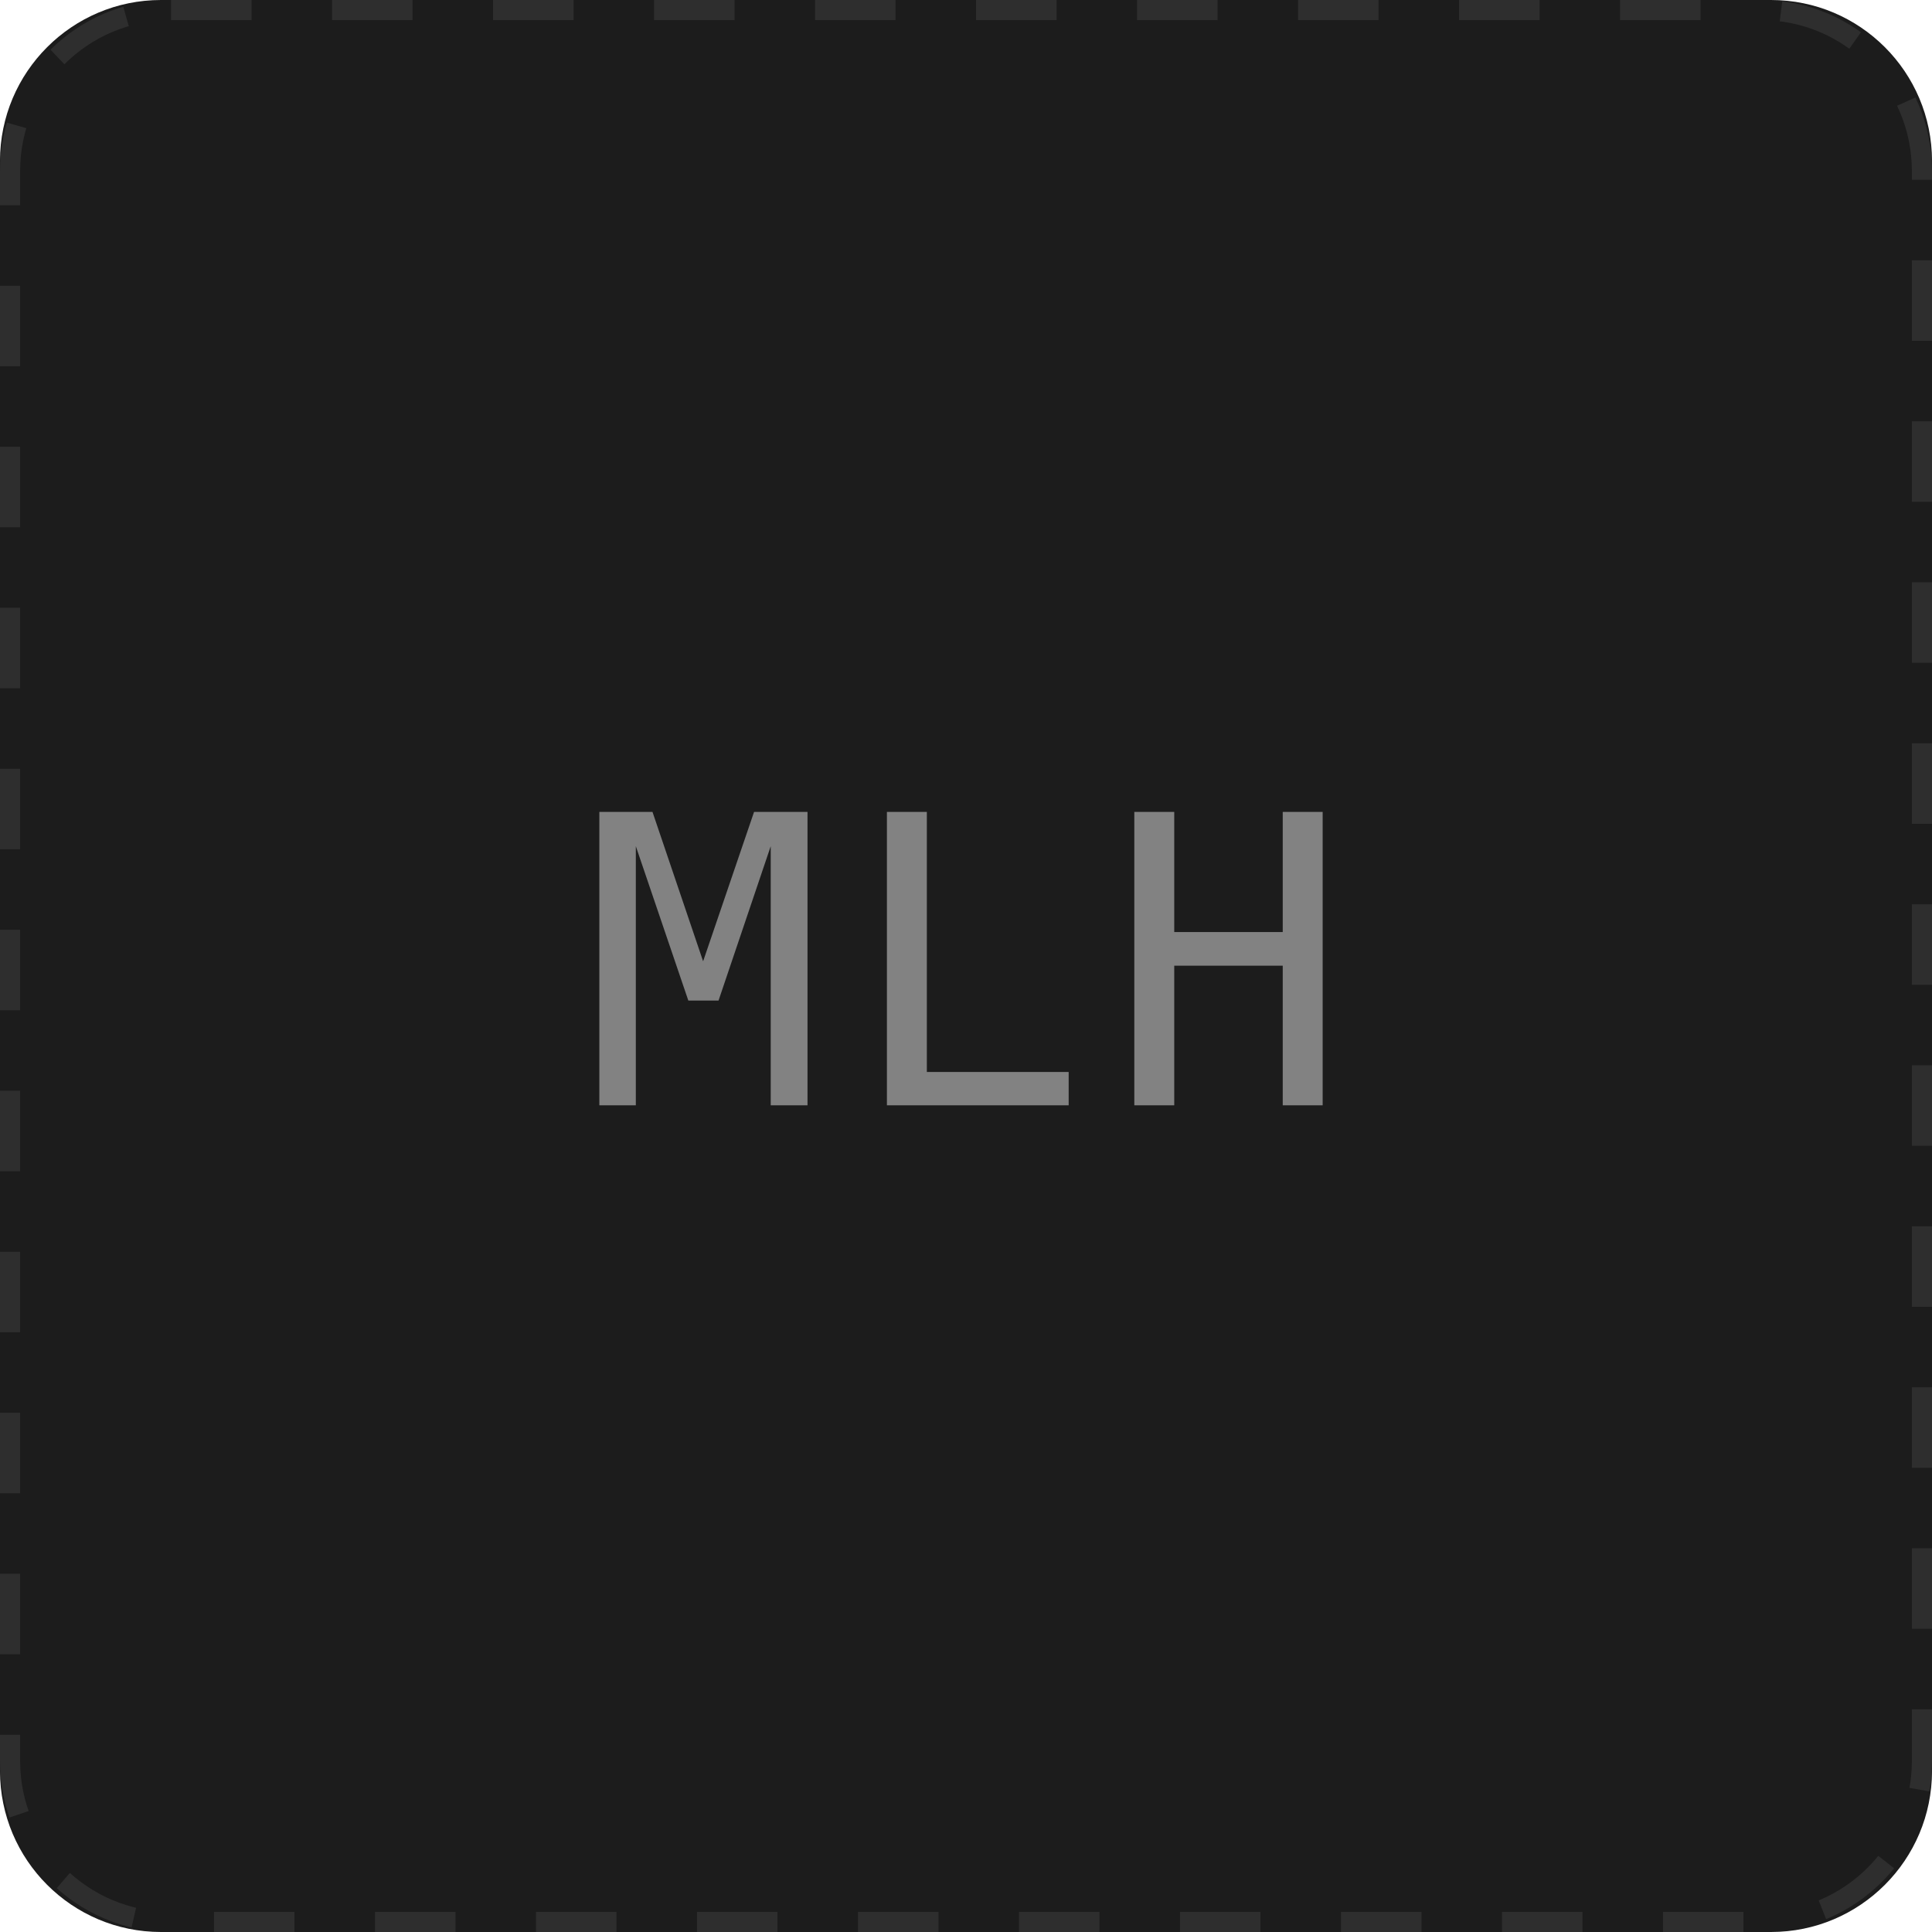
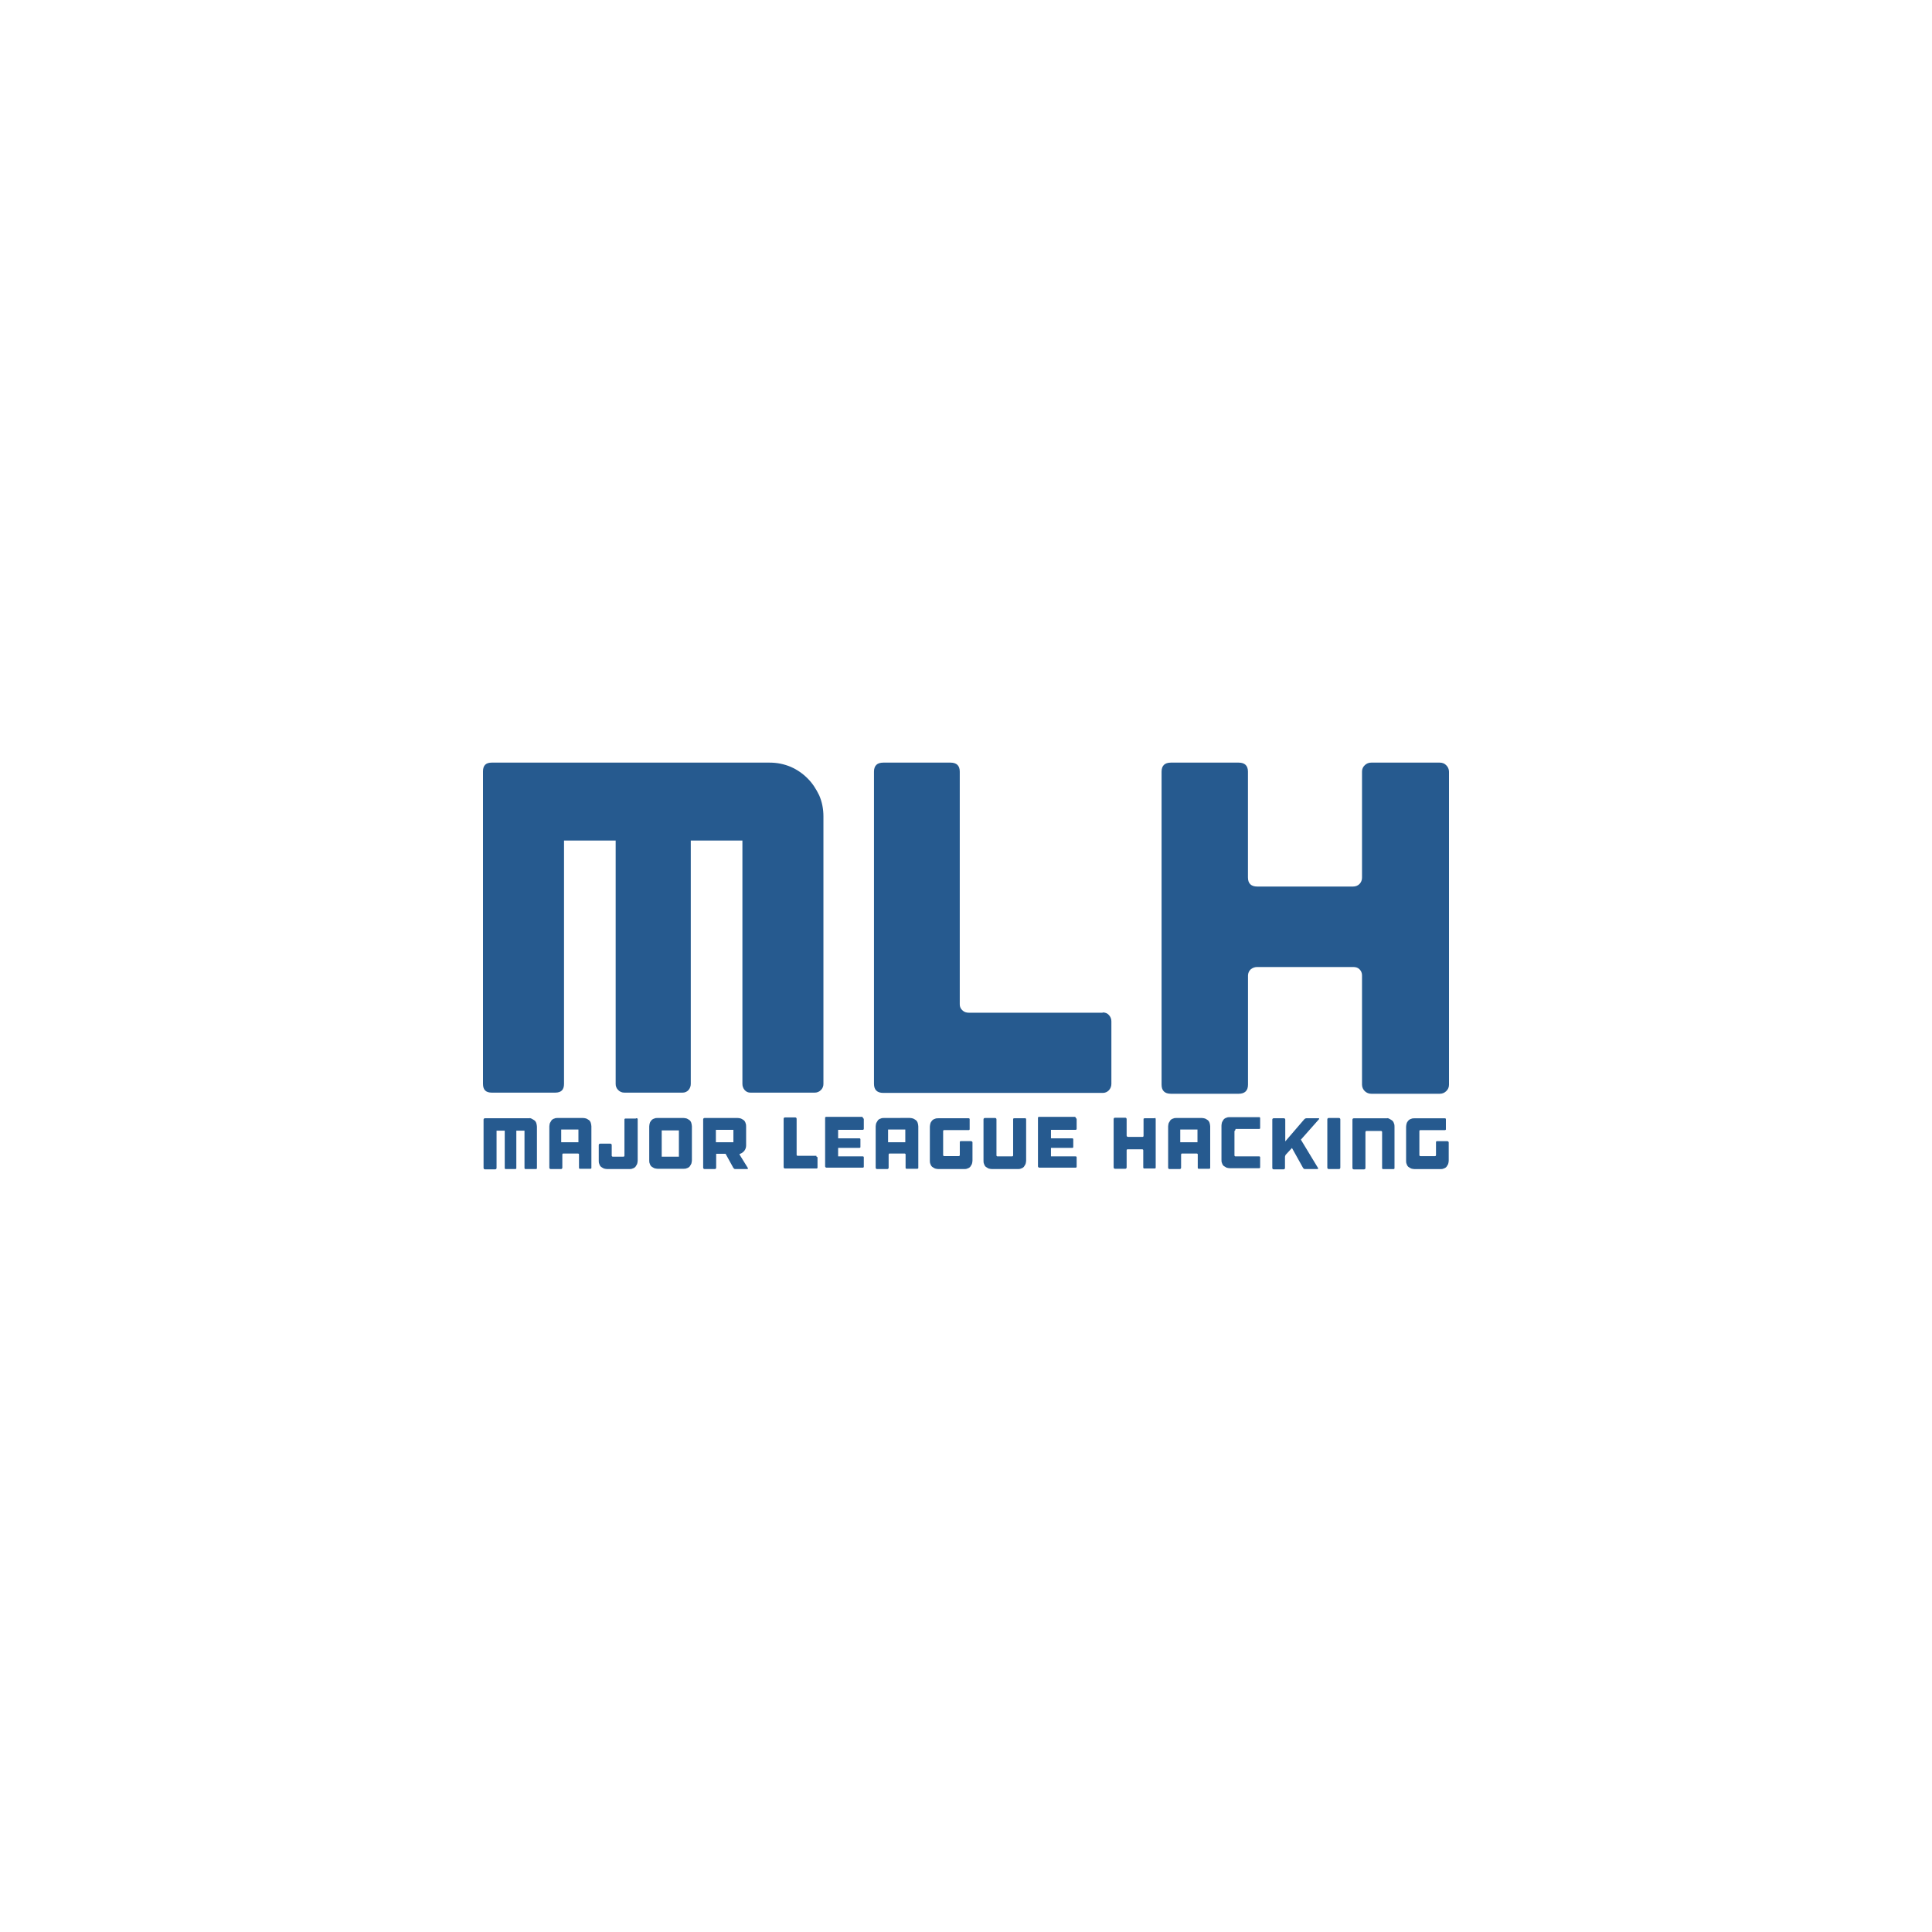
- <svg xmlns="http://www.w3.org/2000/svg" viewBox="0 0 96 96" width="96" height="96" role="img" aria-hidden="true">
-   <rect width="96" height="96" rx="8" fill="#1c1c1c" />
-   <rect x="0.5" y="0.5" width="95" height="95" rx="8" fill="none" stroke="#2e2e2e" stroke-dasharray="4 4" />
-   <text x="48" y="48" fill="#828282" font-family="ui-monospace,SFMono-Regular,Menlo,monospace" font-size="20" text-anchor="middle" dominant-baseline="central" letter-spacing="1">MLH</text>
+ <svg xmlns="http://www.w3.org/2000/svg" viewBox="0 0 96 96" width="96" height="96" role="img" aria-label="Major League Hacking logo">
+   <g transform="translate(24 24) scale(2)">
+     <path d="M23.769 6.947c.063 0 .119.02.16.063a.225.225 0 0 1 .071.161v7.778a.213.213 0 0 1-.07.161.222.222 0 0 1-.161.064H22.07a.228.228 0 0 1-.231-.224v-2.715a.206.206 0 0 0-.063-.154c-.042-.042-.091-.056-.162-.056h-2.377a.25.25 0 0 0-.161.056.212.212 0 0 0-.07.154v2.714c0 .147-.078.225-.232.225h-1.683c-.155 0-.232-.078-.232-.225V7.171c0-.147.077-.224.232-.224h1.683c.154 0 .231.077.231.224v2.63c0 .148.078.225.232.225h2.377c.064 0 .12-.021.162-.063a.222.222 0 0 0 .063-.162v-2.63a.21.21 0 0 1 .07-.161.222.222 0 0 1 .161-.063zm-8.374 6.207c.063 0 .119.02.154.063a.222.222 0 0 1 .063.161v1.55a.234.234 0 0 1-.063.161.206.206 0 0 1-.154.064h-5.45c-.154 0-.231-.078-.231-.225V7.171c0-.147.077-.224.231-.224h1.67c.154 0 .23.077.23.224v5.78a.19.19 0 0 0 .07.154c.043.042.099.056.162.056h3.318zm-7.75-6.102c.161.07.301.168.42.288.12.119.21.26.288.42.07.162.105.337.105.52v6.648a.206.206 0 0 1-.063.154.206.206 0 0 1-.154.064H6.649a.181.181 0 0 1-.148-.064.231.231 0 0 1-.056-.154V8.883H5.162v6.045a.231.231 0 0 1-.056.154.191.191 0 0 1-.147.064H3.514a.206.206 0 0 1-.155-.064.206.206 0 0 1-.063-.154V8.883H2.013v6.045c0 .147-.07.218-.218.218H.217c-.147 0-.217-.07-.217-.218V7.164c0-.147.07-.217.217-.217H7.12c.189 0 .357.035.526.105zm16.341 9.314c.007.007.007.014.007.02v.45c0 .028-.007.056-.014.084-.014.028-.028.049-.042.07a.146.146 0 0 1-.07.042c-.028.014-.056.014-.084.014h-.639a.352.352 0 0 1-.084-.014c-.028-.014-.049-.028-.07-.042a.146.146 0 0 1-.042-.07c-.014-.028-.014-.056-.014-.084v-.842c0-.028.007-.056.014-.084.007-.028.028-.05.042-.07a.146.146 0 0 1 .07-.042c.028-.014.056-.014.084-.014h.75c.008 0 .022 0 .022.007.007.007.007.014.007.02v.24c0 .006 0 .02-.007.02-.007.007-.014.007-.021.007h-.603c-.007 0-.021 0-.021.007-.007.007-.007.014-.007.021v.59c0 .007 0 .014.007.02.007.008.014.008.02.008h.358c.007 0 .014 0 .021-.007.007-.007.007-.014.007-.022v-.315c0-.007 0-.021.007-.021.007-.007.014-.007.021-.007h.253c.014 0 .021.007.028.014zm-1.466-.568c.028.014.05.028.07.042a.146.146 0 0 1 .042.07c.014.028.014.056.014.084v1.024c0 .007 0 .021-.007.021-.007.007-.014.007-.02.007h-.253c-.007 0-.014 0-.021-.007-.007-.007-.007-.014-.007-.02v-.892c0-.007 0-.014-.007-.02-.007-.008-.014-.008-.021-.008h-.358c-.007 0-.021 0-.021.007s-.007.014-.007.021v.891c0 .021-.014.035-.035.035h-.253a.034.034 0 0 1-.035-.035v-1.2c0-.02.014-.034.035-.034h.821c.014-.007.042 0 .063.014zM21.3 17.01c0 .021-.014.035-.035.035h-.253a.034.034 0 0 1-.035-.035v-1.2c0-.02.014-.034.035-.034h.253c.02 0 .035.014.035.035zm-.975-.701c-.007.007-.007.007 0 .014l.42.694c.008.007.008.014 0 .021-.006.007-.006.007-.02.007h-.302c-.007 0-.02 0-.028-.007l-.02-.02-.274-.492c-.007-.007-.007-.007-.007 0l-.148.161c-.007.007-.014.015-.014.029-.007.014-.007.02-.007.035v.266c0 .021-.014.035-.035.035h-.245c-.021 0-.035-.014-.035-.035v-1.2c0-.02.014-.034.035-.034h.252c.021 0 .035.014.035.035v.54l.47-.547a.097.097 0 0 1 .028-.021c.014-.007.021-.007.028-.007h.302c.007 0 .014 0 .014.007s0 .014-.007.02zm-1.648-.218c-.007.007-.007.014-.007.021v.59c0 .007 0 .014.007.02.007.008.014.008.02.008h.583c.007 0 .021 0 .021.007.007.007.007.014.007.02v.24c0 .006 0 .02-.007.02-.007.007-.014.007-.021.007h-.722a.352.352 0 0 1-.085-.014.617.617 0 0 1-.07-.042.146.146 0 0 1-.042-.07c-.014-.028-.014-.056-.014-.084v-.849c0-.028.007-.056.014-.084a.538.538 0 0 1 .042-.07.146.146 0 0 1 .07-.042c.028-.014.057-.014.085-.014h.722c.007 0 .021 0 .021.007.007.007.007.014.007.02v.24c0 .006 0 .02-.007.02-.007.007-.014.007-.021.007h-.582c-.007.035-.014.042-.021.042zm-.82-.315c.027 0 .055.007.083.014.028.014.05.028.07.042a.146.146 0 0 1 .043.07.351.351 0 0 1 .014.084v1.024c0 .007 0 .021-.007.021-.007.007-.014.007-.021.007h-.253c-.007 0-.021 0-.021-.007-.007-.007-.007-.014-.007-.02v-.324c0-.007 0-.02-.007-.02-.007-.008-.014-.008-.021-.008h-.358c-.007 0-.02 0-.02.007-.008.007-.008.014-.008.021v.323c0 .021-.014.035-.035.035h-.252c-.021 0-.035-.014-.035-.035v-1.024c0-.028.007-.056.014-.084a.617.617 0 0 1 .042-.07.146.146 0 0 1 .07-.042c.028-.014.056-.014.084-.014zm-.106.603v-.316h-.428v.316zm-1.066-.603c.007 0 .021 0 .021.007.007.007.007.014.007.02v1.2c0 .007 0 .021-.007.021-.007.007-.014.007-.021.007h-.253c-.007 0-.02 0-.02-.007-.008-.007-.008-.014-.008-.02v-.422c0-.007 0-.014-.007-.02-.007-.008-.014-.008-.02-.008h-.358c-.007 0-.021 0-.021.007-.007.007-.007.014-.007.021v.421c0 .021-.014.035-.035.035h-.253a.034.034 0 0 1-.035-.035v-1.2c0-.02.014-.034.035-.034h.253c.02 0 .035.014.035.035v.407c0 .02.014.035.035.035h.357c.007 0 .014 0 .021-.007.007-.007.007-.014.007-.021v-.407c0-.007 0-.021.007-.021.007-.007.014-.007.022-.007h.245zm-1.943.014c.007.007.007.014.007.02v.232c0 .007 0 .014-.007.021-.007.007-.014.007-.02.007h-.604c-.007 0-.007 0-.007.007v.197c0 .007 0 .007.007.007h.52c.006 0 .013 0 .02.007.007.007.007.014.007.02v.183c0 .007 0 .021-.007.021-.007.007-.014.007-.02.007h-.52c-.007 0-.007 0-.007.007v.197c0 .007 0 .007.007.007h.604c.006 0 .02 0 .02.007.007.007.007.014.007.02v.225c0 .007 0 .021-.007.021-.007.007-.014.007-.02.007h-.899a.034.034 0 0 1-.035-.035v-1.199c0-.007 0-.021.007-.021.007-.007.014-.007.021-.007h.898a.132.132 0 0 0 .028.042zm-1.255 0c.007.007.007.014.007.02v1.025a.352.352 0 0 1-.014.084c-.014.028-.028.049-.042.07a.146.146 0 0 1-.07.042c-.028.014-.056.014-.085.014h-.638a.352.352 0 0 1-.084-.014c-.028-.014-.049-.028-.07-.042a.146.146 0 0 1-.042-.07c-.014-.028-.014-.056-.014-.084v-1.024c0-.021.014-.035.035-.035h.252c.021 0 .035.014.035.035v.89c0 .008 0 .015.007.022.007.007.014.007.022.007h.357c.007 0 .014 0 .021-.007.007-.007.007-.014.007-.021v-.891c0-.007 0-.021.007-.021.007-.007.014-.007.021-.007h.253c.02-.007.028 0 .035.007zm-1.333.575c.007.007.007.014.007.02v.45a.352.352 0 0 1-.014.084c-.014.028-.028.049-.042.07a.146.146 0 0 1-.07.042c-.028.014-.056.014-.084.014h-.638a.352.352 0 0 1-.084-.014.478.478 0 0 1-.07-.042.146.146 0 0 1-.043-.07c-.014-.028-.014-.056-.014-.084v-.842c0-.028.007-.056.014-.084.007-.028.028-.05.042-.07a.146.146 0 0 1 .07-.042c.029-.014.057-.014.085-.014h.75c.007 0 .021 0 .021.007.007.007.007.014.007.02v.24c0 .006 0 .02-.007.02-.007.007-.014.007-.02.007h-.604c-.007 0-.021 0-.021.007-.007.007-.007.014-.007.021v.59c0 .007 0 .014.007.02.007.008.014.008.021.008h.358c.007 0 .014 0 .02-.007.008-.007.008-.014.008-.022v-.315c0-.007 0-.021.007-.021.007-.007.014-.007.02-.007h.253c.007 0 .021.007.028.014zm-1.55-.59c.028 0 .056.008.084.015.029.014.05.028.07.042a.146.146 0 0 1 .043.07.352.352 0 0 1 .014.084v1.024c0 .007 0 .021-.007.021-.007.007-.014.007-.021.007h-.26c-.007 0-.02 0-.02-.007-.008-.007-.008-.014-.008-.02v-.324c0-.007 0-.02-.007-.02-.007-.008-.014-.008-.02-.008h-.366c-.007 0-.02 0-.02.007-.008.007-.008.014-.008.021v.323c0 .021-.014.035-.035.035h-.252c-.021 0-.035-.014-.035-.035v-1.024c0-.028.007-.056.014-.084a.617.617 0 0 1 .042-.07.146.146 0 0 1 .07-.042c.028-.014.056-.014.084-.014zm-.112.604v-.316h-.428v.316zm-1.038-.59c.007.008.007.015.007.022v.231c0 .007 0 .014-.007.021-.007.007-.014.007-.02.007H8.83c-.007 0-.007 0-.007.007v.197c0 .007 0 .007.007.007h.519c.007 0 .014 0 .021.007.007.007.007.014.007.02v.183c0 .007 0 .021-.007.021-.007.007-.014.007-.021.007h-.52c-.006 0-.006 0-.006.007v.197c0 .007 0 .007.007.007h.604c.006 0 .02 0 .02.007.007.007.007.014.007.02v.225c0 .007 0 .021-.007.021-.007.007-.014.007-.02.007h-.899a.034.034 0 0 1-.035-.035v-1.199c0-.007 0-.021.007-.021.007-.007.014-.007.021-.007h.898a.132.132 0 0 0 .028.042zm-1.171.948c.007 0 .014 0 .02.007.008.007.008.014.008.02v.24c0 .006 0 .02-.007.02-.007.007-.014.007-.021.007h-.779a.034.034 0 0 1-.035-.035v-1.2c0-.02.014-.034.035-.034h.253c.02 0 .035.014.035.035v.89c0 .007 0 .015.007.022.007.007.014.007.021.007h.463zm-1.704.28c.007.007.007.014 0 .021-.007.007-.007.007-.021.007H6.27c-.007 0-.021 0-.028-.007l-.021-.02-.19-.345c0-.007-.006-.007-.013-.007H5.8c-.007 0-.007 0-.007.007v.337c0 .021-.014.035-.035.035h-.252c-.021 0-.036-.014-.036-.035v-1.2c0-.02.015-.034.036-.034h.82c.028 0 .056.007.084.014.028.014.05.028.07.042a.146.146 0 0 1 .043.07.178.178 0 0 1 .014.084v.477a.21.21 0 0 1-.043.126.23.23 0 0 1-.105.077h-.007c-.007 0-.007.007-.007.014v.007zm-.358-.947h-.435v.309h.435zm-1.241-.294c.028 0 .056.007.084.014.028.014.049.028.07.042a.146.146 0 0 1 .042.07.352.352 0 0 1 .014.084v.842c0 .028-.007.056-.014.084-.014.028-.028.049-.042.07a.146.146 0 0 1-.07.042c-.028.014-.056.014-.084.014h-.64c-.028 0-.056-.007-.084-.014-.028-.014-.049-.028-.07-.042a.146.146 0 0 1-.042-.07c-.014-.028-.014-.056-.014-.084v-.842c0-.028.007-.056.014-.084.007-.028.028-.05.042-.07a.146.146 0 0 1 .07-.042c.028-.014.056-.014.084-.014zm-.113.308H4.44v.653h.427zm-1.03-.294c.006.007.006.014.006.02v1.025c0 .028-.007.056-.014.084-.014.028-.028.049-.042.07a.146.146 0 0 1-.07.042c-.028.014-.056.014-.084.014h-.547a.352.352 0 0 1-.084-.014.538.538 0 0 1-.07-.042.146.146 0 0 1-.042-.07c-.014-.028-.014-.056-.014-.084v-.386c0-.021.014-.035.035-.035h.252c.021 0 .035.014.035.035v.26c0 .007 0 .014.007.02.007.008.014.008.021.008h.26c.007 0 .02 0 .02-.007.008-.007.008-.014.008-.021v-.891c0-.007 0-.021.007-.021.007-.007.014-.007.02-.007h.253c.021-.014.035-.007.042 0zm-1.354-.014c.028 0 .056.007.084.014.028.014.049.028.07.042a.146.146 0 0 1 .042.07.352.352 0 0 1 .014.084v1.024c0 .007 0 .021-.007.021-.007.007-.014.007-.02.007h-.253c-.007 0-.021 0-.021-.007-.007-.007-.007-.014-.007-.02v-.324c0-.007 0-.02-.007-.02-.007-.008-.014-.008-.021-.008h-.358c-.007 0-.021 0-.021.007-.007.007-.007.014-.007.021v.323c0 .021-.014.035-.035.035h-.253a.034.034 0 0 1-.035-.035v-1.024c0-.028.007-.056.014-.084a.617.617 0 0 1 .042-.07.146.146 0 0 1 .07-.042c.028-.014.057-.014.085-.014zm-.112.603v-.316h-.428v.316zm-1.158-.582c.028.014.05.028.07.042a.146.146 0 0 1 .043.07.352.352 0 0 1 .014.084v1.024c0 .007 0 .021-.007.021-.007.007-.014.007-.021.007h-.253c-.007 0-.014 0-.021-.007-.007-.007-.007-.014-.007-.02v-.927H.828v.926c0 .007 0 .021-.007.021-.007.007-.014.007-.021.007H.568c-.007 0-.021 0-.021-.007-.007-.007-.007-.014-.007-.02v-.927H.337v.926c0 .021-.014.035-.035.035H.049a.034.034 0 0 1-.035-.035v-1.2c0-.02.014-.034.035-.034h1.094c.021-.007.05 0 .07.014Z" fill="#265A8F" />
+   </g>
</svg>
